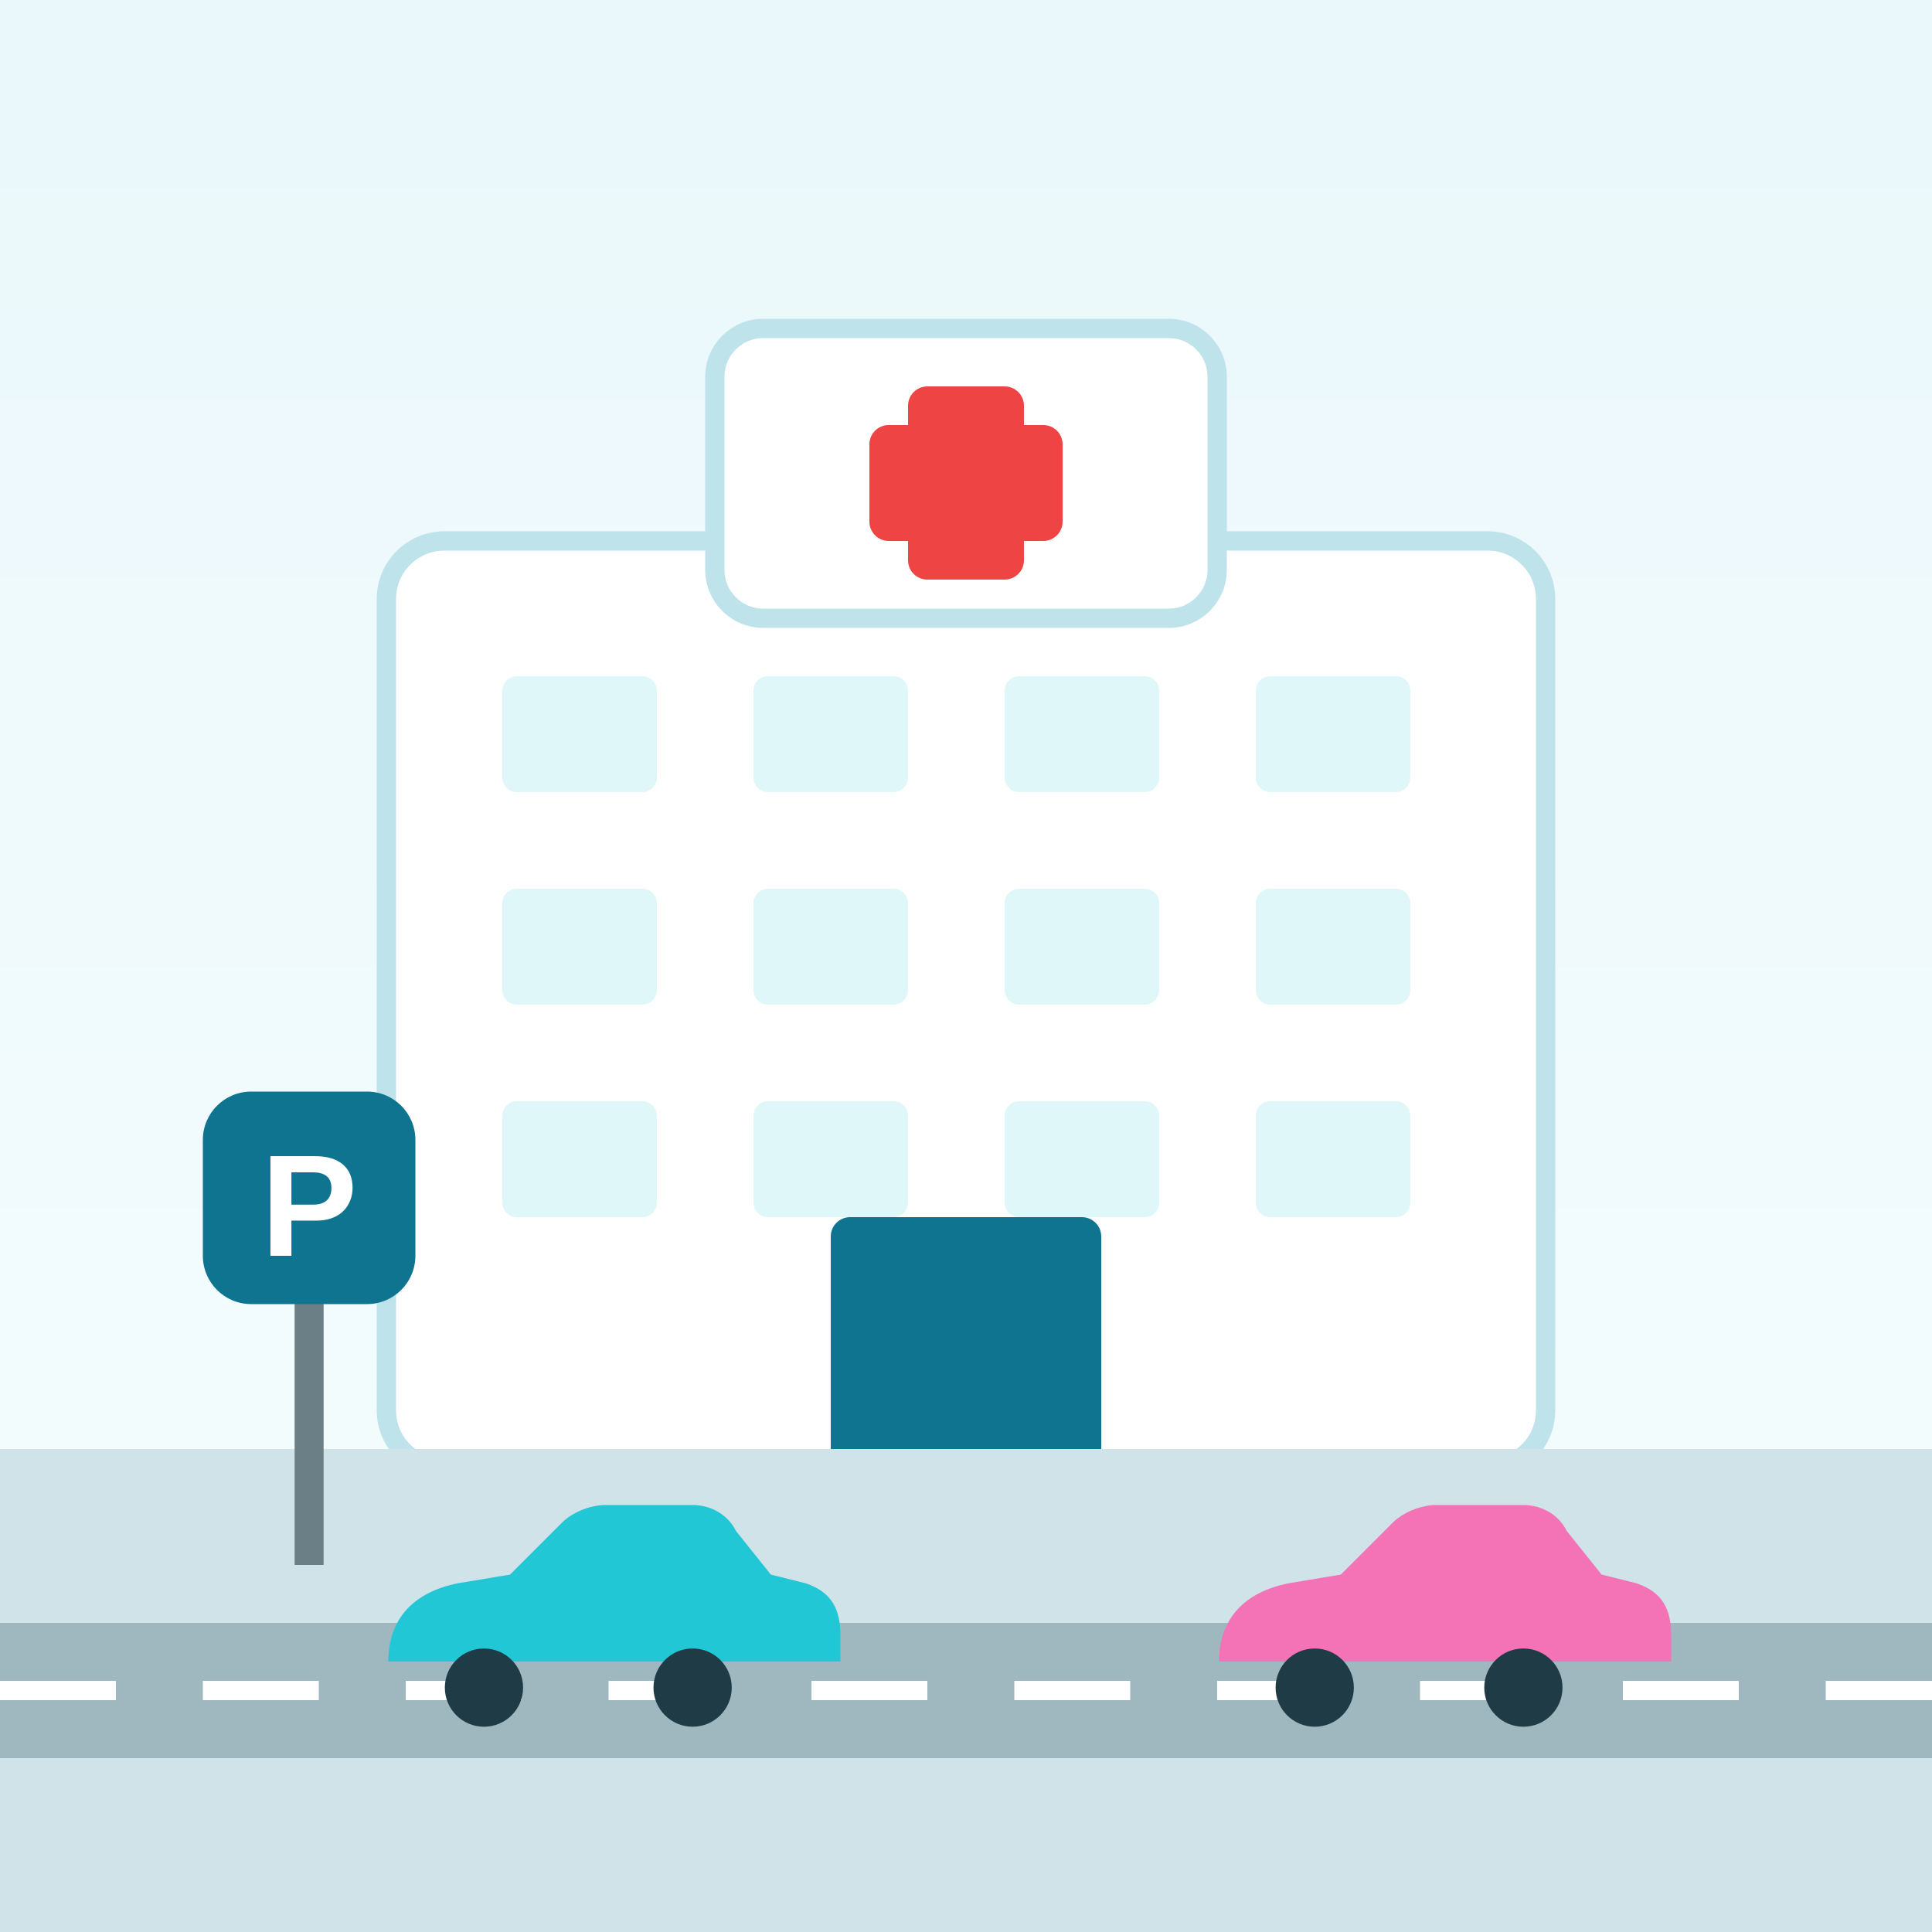
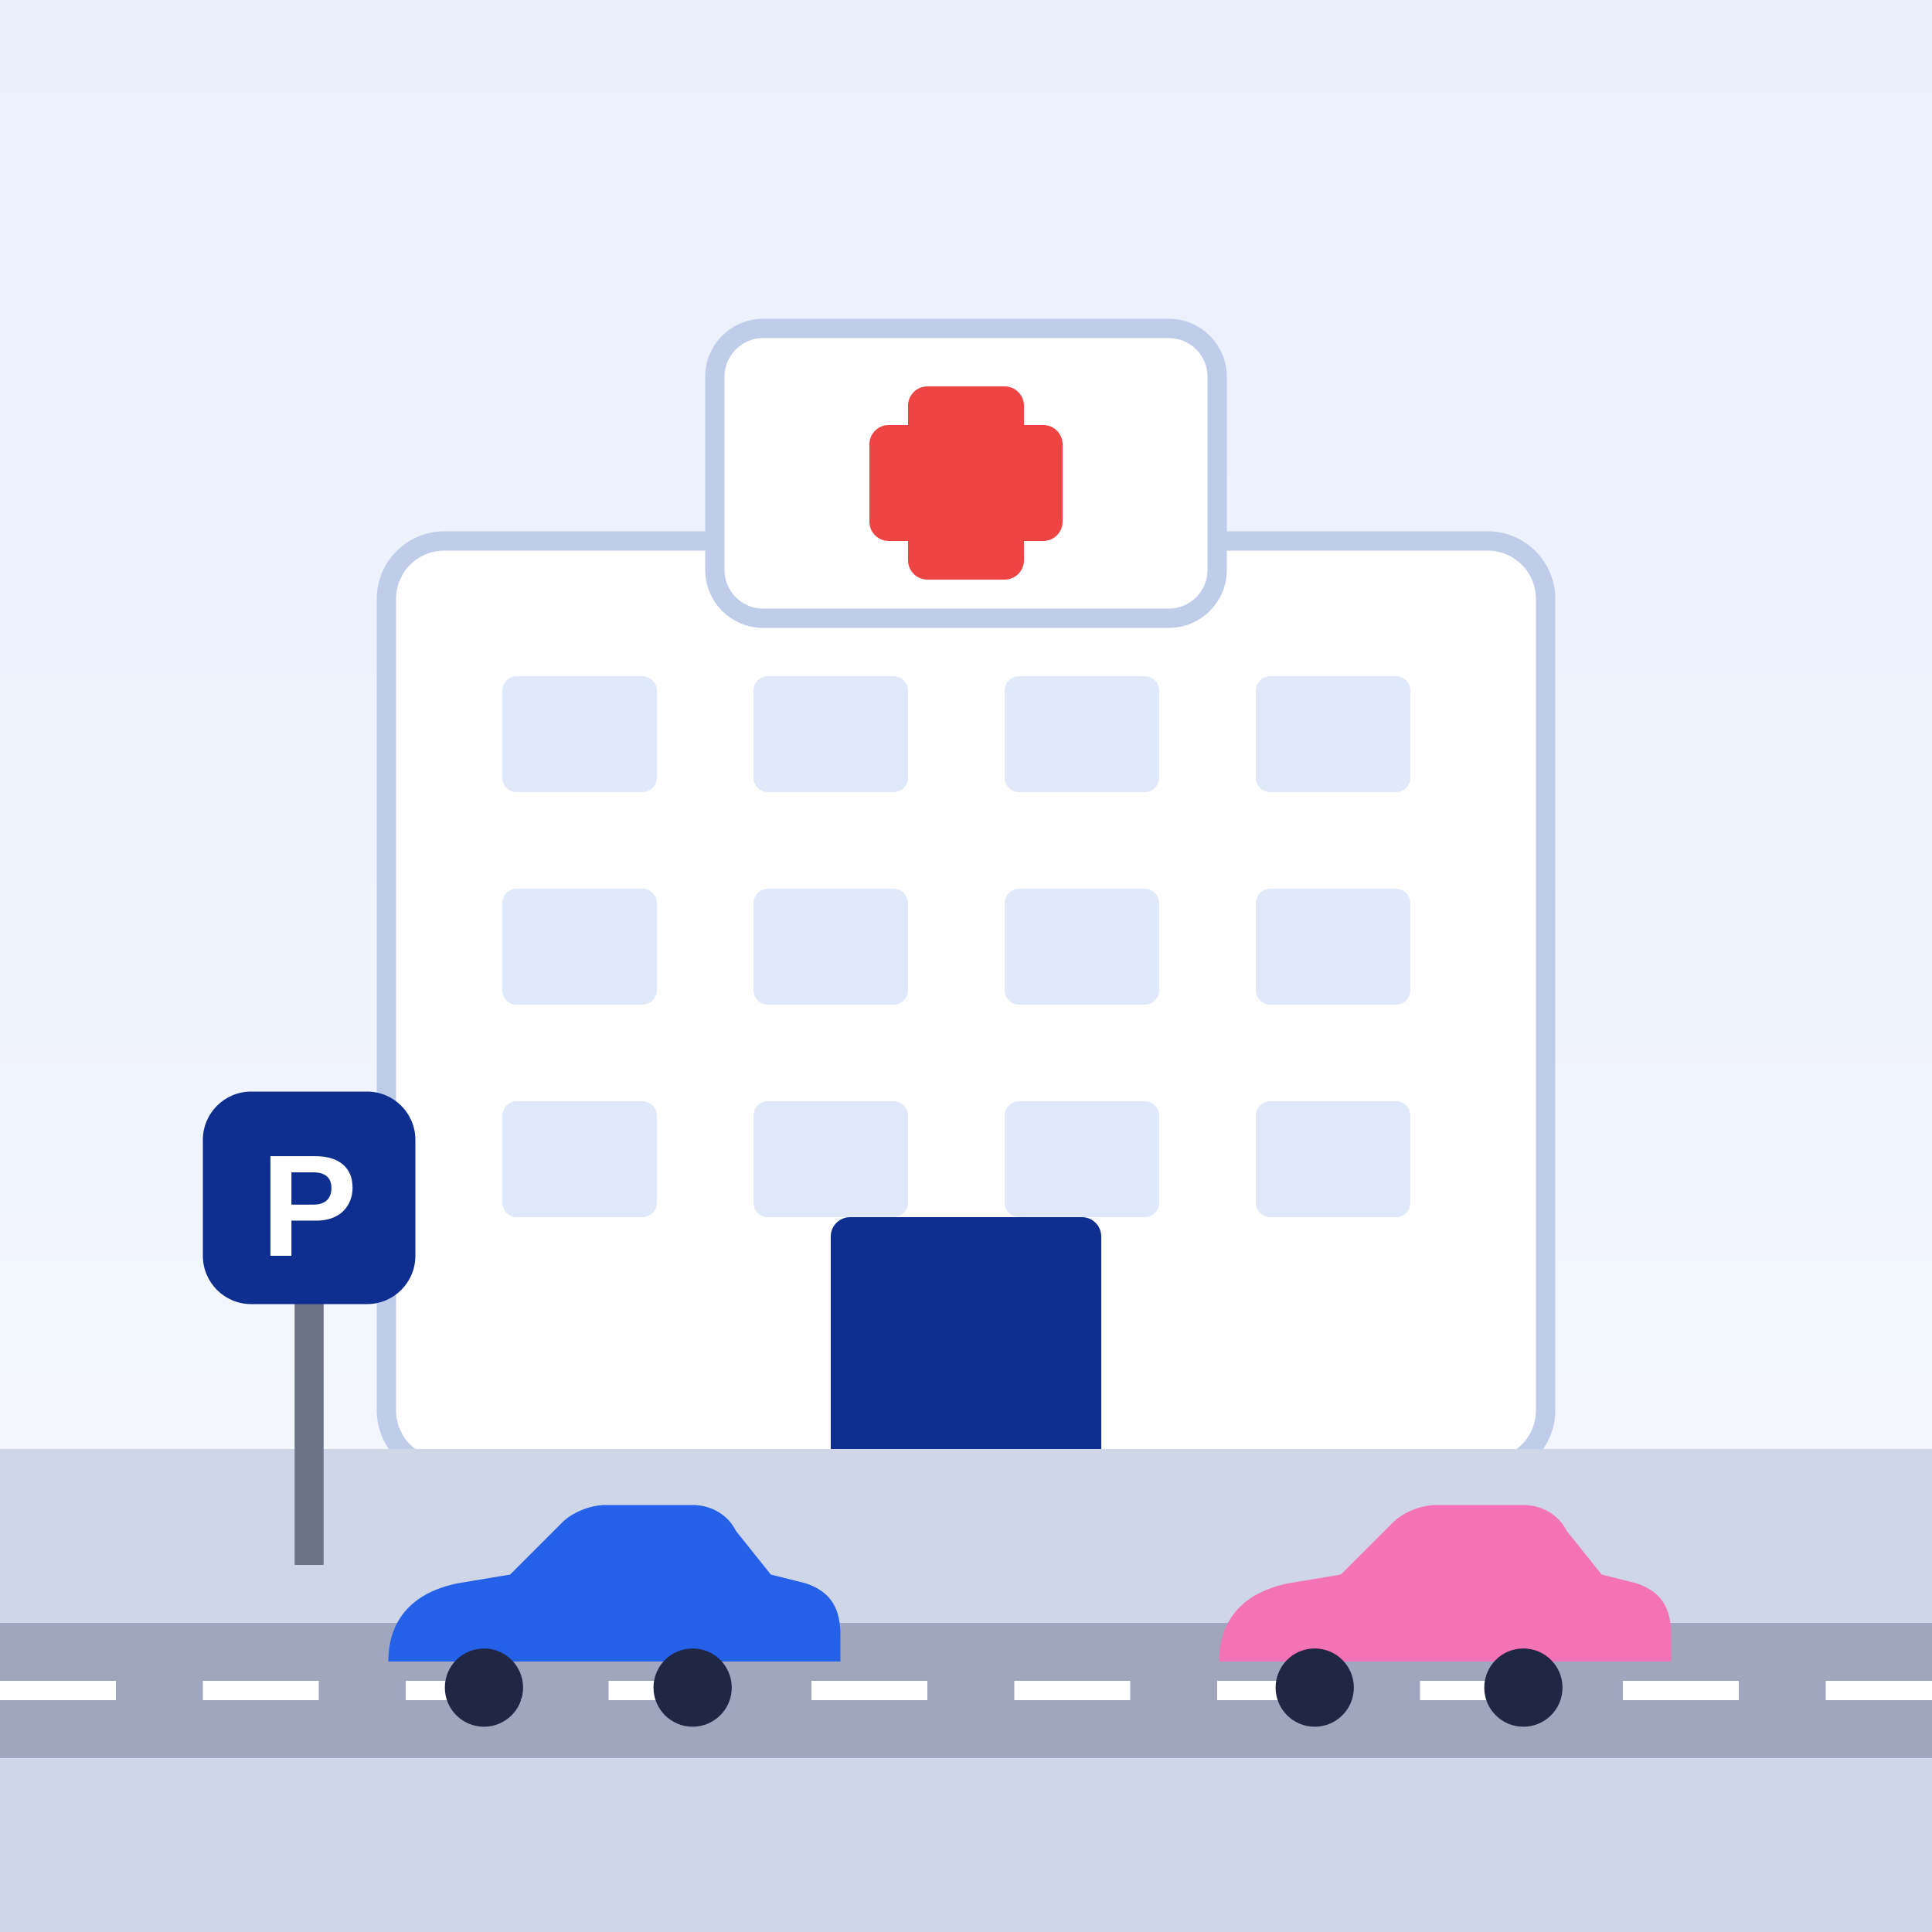
<svg xmlns="http://www.w3.org/2000/svg" viewBox="0 0 200 200" role="img" aria-label="Hospital with parking">
  <defs>
    <linearGradient id="s" x1="0" y1="0" x2="0" y2="1">
-       <stop offset="0" stop-color="#eaf8fb" />
-       <stop offset="1" stop-color="#f6fdfe" />
+       <stop offset="0" stop-color="#eaeffb" />
+       <stop offset="1" stop-color="#f6f9fe" />
    </linearGradient>
  </defs>
  <rect width="200" height="200" fill="url(#s)" />
-   <rect x="40" y="56" width="120" height="96" rx="6" fill="#fff" stroke="#bfe3ea" stroke-width="2" />
-   <rect x="74" y="34" width="52" height="30" rx="5" fill="#fff" stroke="#bfe3ea" stroke-width="2" />
+   <rect x="40" y="56" width="120" height="96" rx="6" fill="#fff" stroke="#bfccea" stroke-width="2" />
+   <rect x="74" y="34" width="52" height="30" rx="5" fill="#fff" stroke="#bfccea" stroke-width="2" />
  <rect x="94" y="40" width="12" height="20" rx="2" fill="#ef4444" />
  <rect x="90" y="44" width="20" height="12" rx="2" fill="#ef4444" />
-   <rect x="52" y="70" width="16" height="12" rx="1.5" fill="#e0f7fa" />
-   <rect x="78" y="70" width="16" height="12" rx="1.5" fill="#e0f7fa" />
-   <rect x="104" y="70" width="16" height="12" rx="1.5" fill="#e0f7fa" />
-   <rect x="130" y="70" width="16" height="12" rx="1.5" fill="#e0f7fa" />
-   <rect x="52" y="92" width="16" height="12" rx="1.5" fill="#e0f7fa" />
-   <rect x="78" y="92" width="16" height="12" rx="1.5" fill="#e0f7fa" />
-   <rect x="104" y="92" width="16" height="12" rx="1.5" fill="#e0f7fa" />
-   <rect x="130" y="92" width="16" height="12" rx="1.5" fill="#e0f7fa" />
-   <rect x="52" y="114" width="16" height="12" rx="1.5" fill="#e0f7fa" />
-   <rect x="78" y="114" width="16" height="12" rx="1.5" fill="#e0f7fa" />
-   <rect x="104" y="114" width="16" height="12" rx="1.5" fill="#e0f7fa" />
-   <rect x="130" y="114" width="16" height="12" rx="1.5" fill="#e0f7fa" />
-   <rect x="86" y="126" width="28" height="26" rx="2" fill="#0e7490" />
-   <rect y="150" width="200" height="50" fill="#cfe3e8" />
-   <rect y="168" width="200" height="14" fill="#9fb7be" />
+   <rect x="52" y="70" width="16" height="12" rx="1.5" fill="#e0e9fa" />
+   <rect x="78" y="70" width="16" height="12" rx="1.5" fill="#e0e9fa" />
+   <rect x="104" y="70" width="16" height="12" rx="1.5" fill="#e0e9fa" />
+   <rect x="130" y="70" width="16" height="12" rx="1.5" fill="#e0e9fa" />
+   <rect x="52" y="92" width="16" height="12" rx="1.5" fill="#e0e9fa" />
+   <rect x="78" y="92" width="16" height="12" rx="1.5" fill="#e0e9fa" />
+   <rect x="104" y="92" width="16" height="12" rx="1.5" fill="#e0e9fa" />
+   <rect x="130" y="92" width="16" height="12" rx="1.5" fill="#e0e9fa" />
+   <rect x="52" y="114" width="16" height="12" rx="1.5" fill="#e0e9fa" />
+   <rect x="78" y="114" width="16" height="12" rx="1.5" fill="#e0e9fa" />
+   <rect x="104" y="114" width="16" height="12" rx="1.5" fill="#e0e9fa" />
+   <rect x="130" y="114" width="16" height="12" rx="1.5" fill="#e0e9fa" />
+   <rect x="86" y="126" width="28" height="26" rx="2" fill="#0e2f90" />
+   <rect y="150" width="200" height="50" fill="#cfd6e8" />
+   <rect y="168" width="200" height="14" fill="#9fa6be" />
  <path d="M 0 175 H 200" stroke="#fff" stroke-width="2" stroke-dasharray="12 9" />
  <g transform="translate(60 172) scale(0.9)">
-     <path d="M -22 0 c 0 -5 3 -8 8 -9 l 6 -1 l 6 -6 c 1 -1 3 -2 5 -2 h 10 c 2 0 4 1 5 3 l 4 5 l 4 1 c 3 1 4 3 4 6 v 3 h -52 z" fill="#22c7d6" />
-     <circle cx="-11" cy="3" r="4.5" fill="#1f3b45" />
-     <circle cx="13" cy="3" r="4.5" fill="#1f3b45" />
+     <path d="M -22 0 c 0 -5 3 -8 8 -9 l 6 -1 l 6 -6 c 1 -1 3 -2 5 -2 h 10 c 2 0 4 1 5 3 l 4 5 l 4 1 c 3 1 4 3 4 6 v 3 h -52 z" fill="#2460e8" />
+     <circle cx="-11" cy="3" r="4.5" fill="#1f2745" />
+     <circle cx="13" cy="3" r="4.5" fill="#1f2745" />
  </g>
  <g transform="translate(146 172) scale(0.9)">
    <path d="M -22 0 c 0 -5 3 -8 8 -9 l 6 -1 l 6 -6 c 1 -1 3 -2 5 -2 h 10 c 2 0 4 1 5 3 l 4 5 l 4 1 c 3 1 4 3 4 6 v 3 h -52 z" fill="#f472b6" />
-     <circle cx="-11" cy="3" r="4.5" fill="#1f3b45" />
-     <circle cx="13" cy="3" r="4.5" fill="#1f3b45" />
+     <circle cx="-11" cy="3" r="4.5" fill="#1f2745" />
+     <circle cx="13" cy="3" r="4.5" fill="#1f2745" />
  </g>
  <g transform="translate(32 124)">
-     <rect x="-1.5" y="10" width="3" height="28" fill="#6b7f86" />
-     <rect x="-11" y="-11" width="22" height="22" rx="5" fill="#0e7490" />
+     <rect x="-1.5" y="10" width="3" height="28" fill="#6b7186" />
+     <rect x="-11" y="-11" width="22" height="22" rx="5" fill="#0e2f90" />
    <text y="6" text-anchor="middle" style="font:800 15px Arial,sans-serif" fill="#fff">P</text>
  </g>
</svg>
